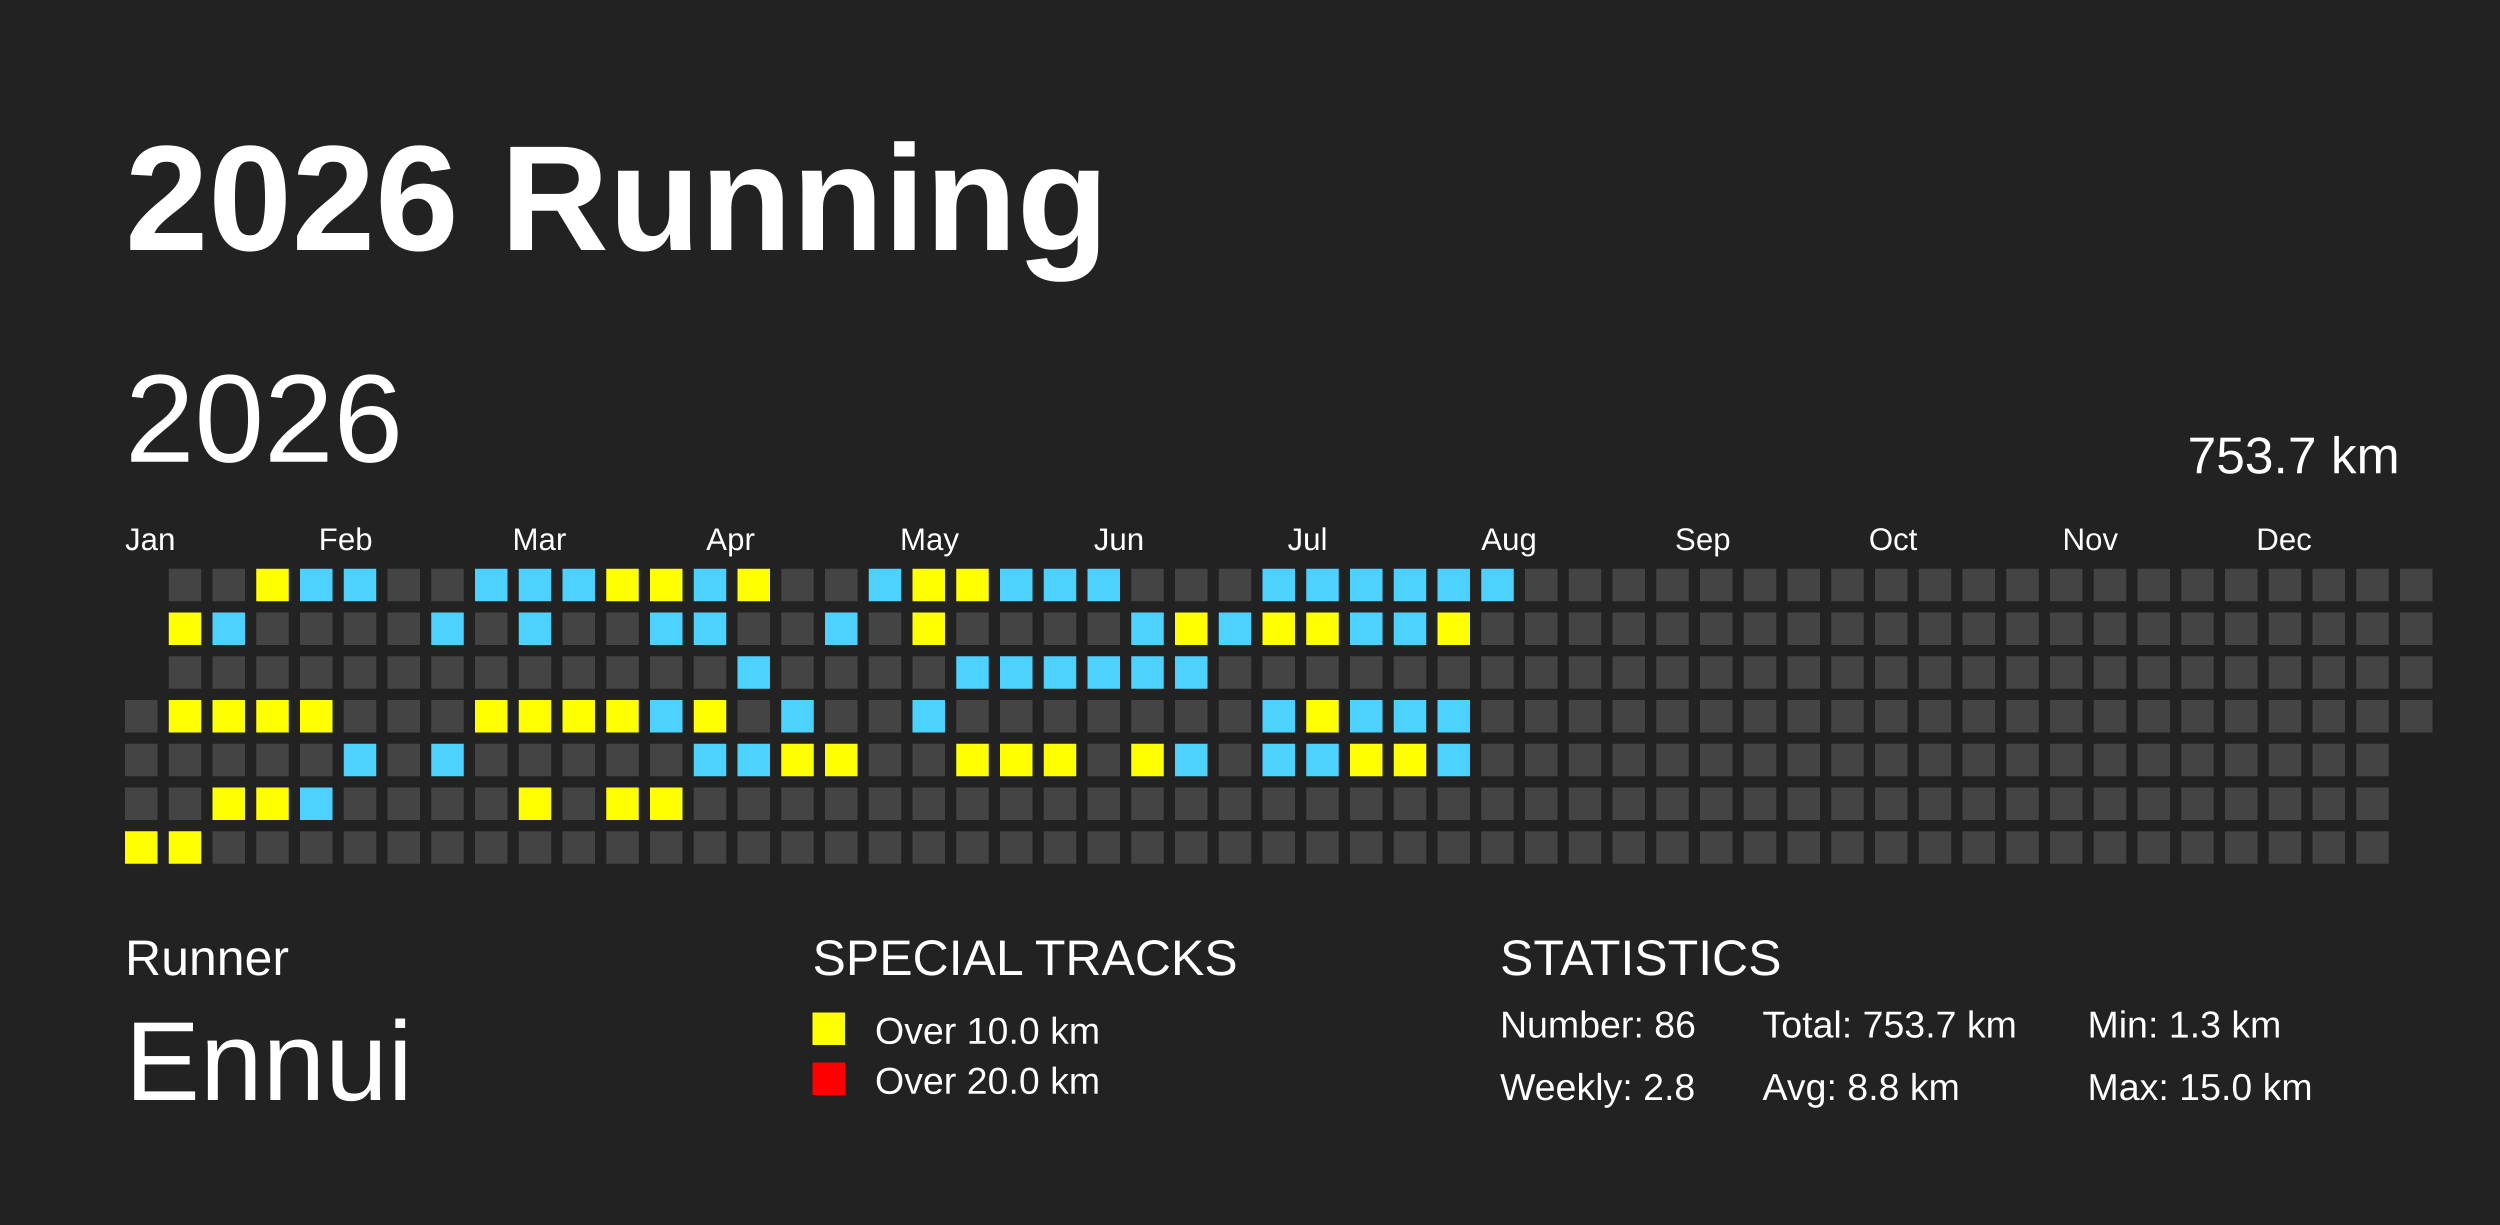
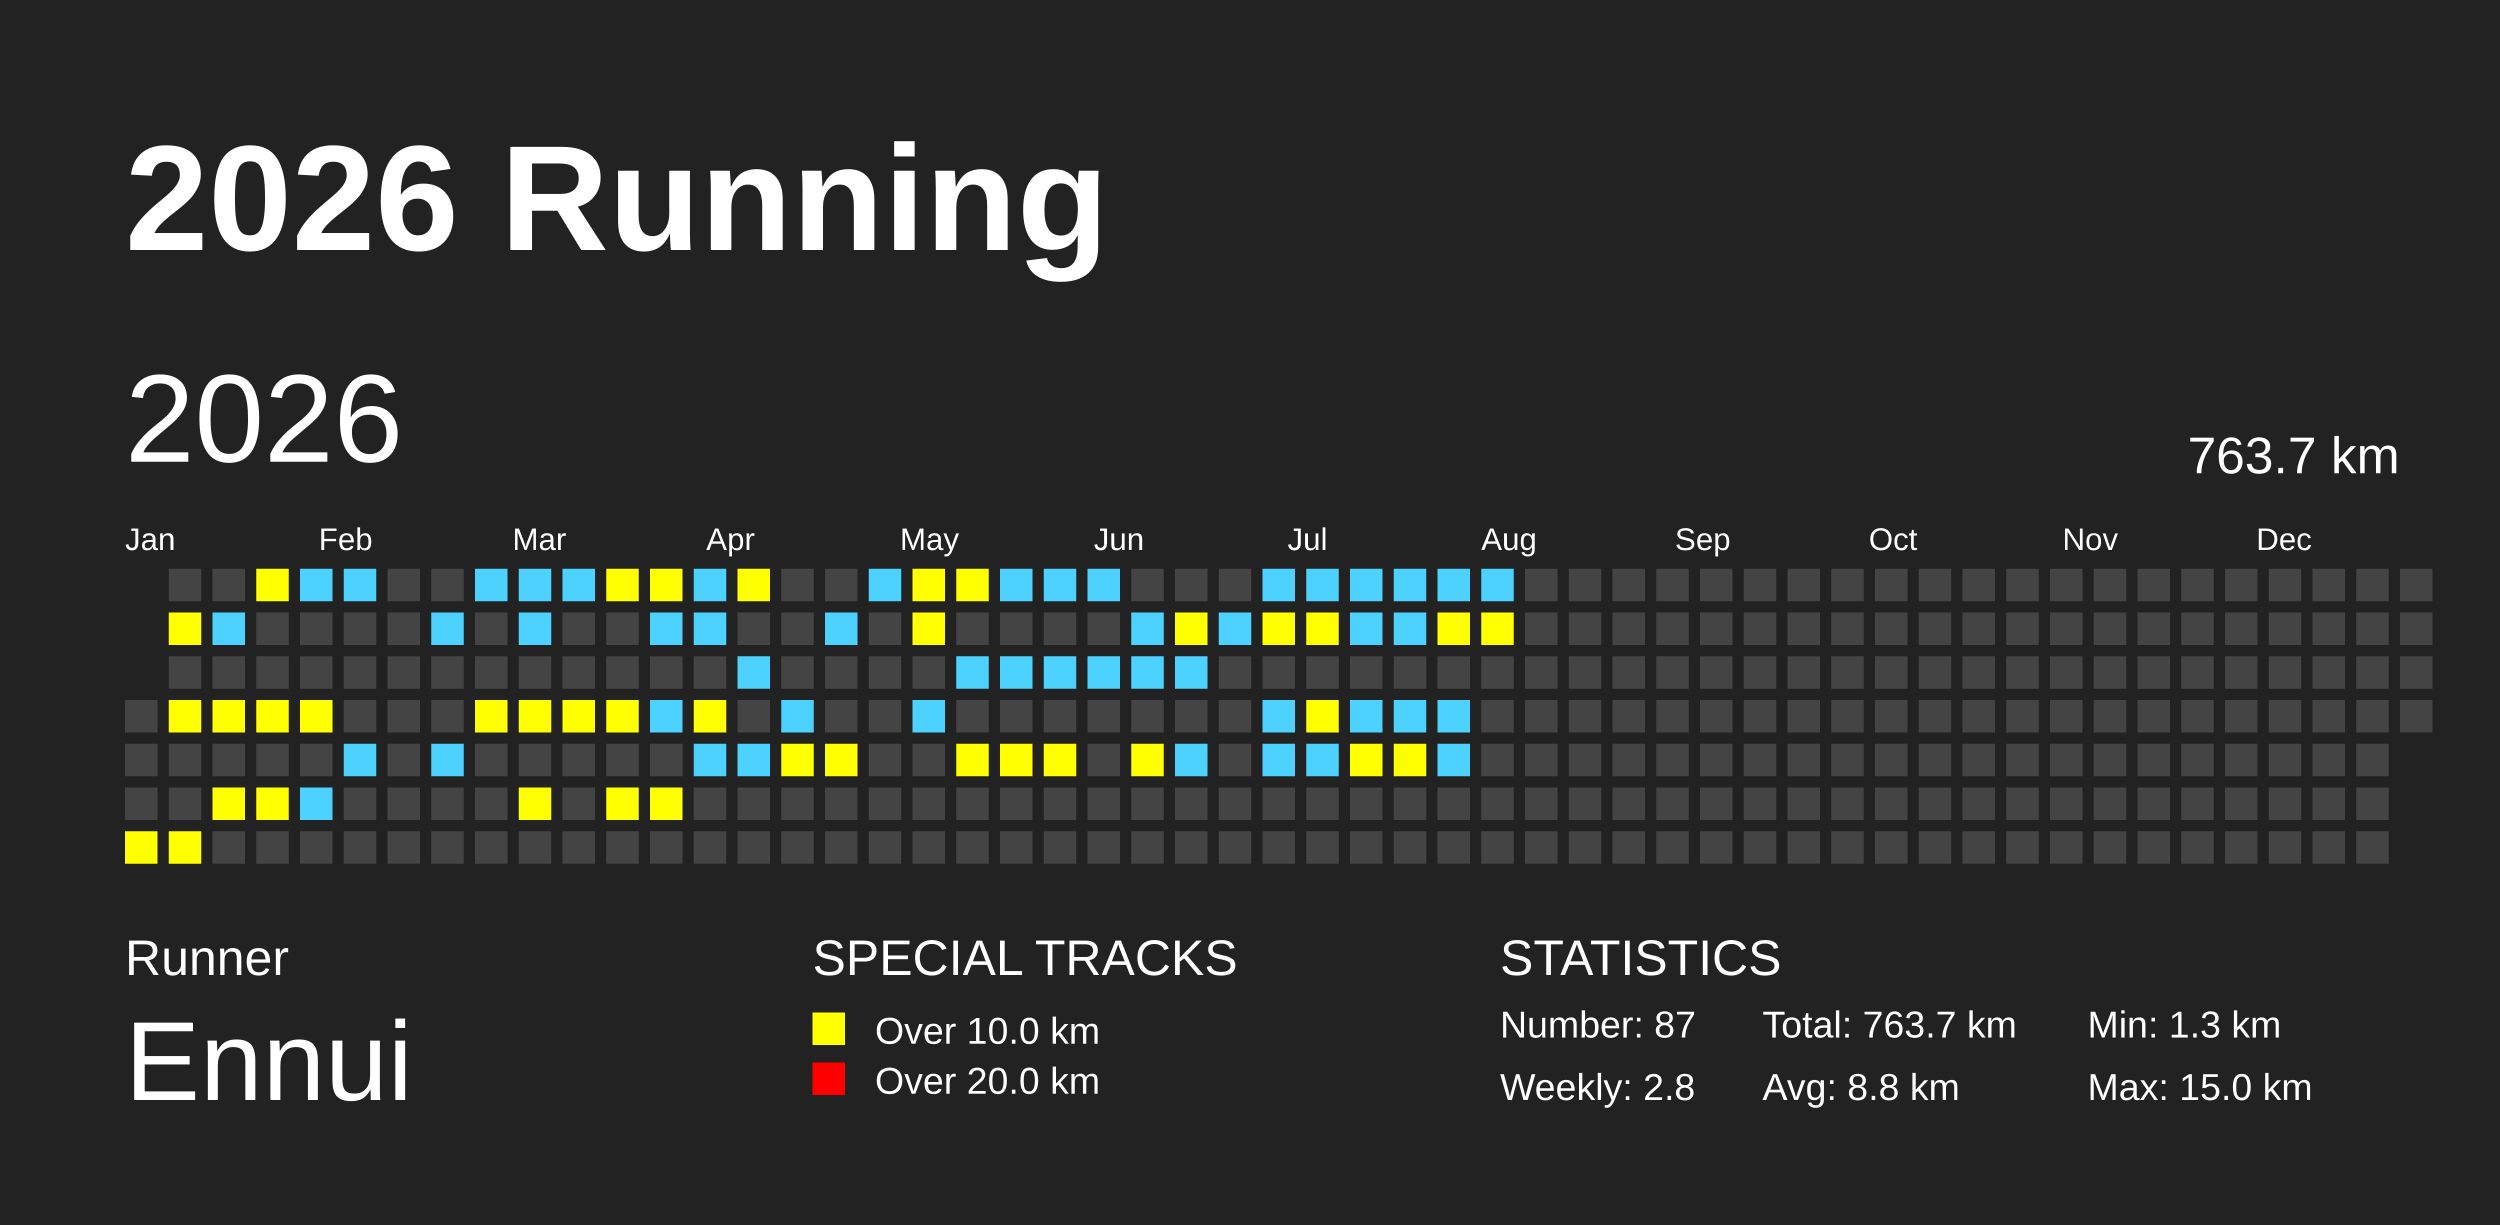
<svg xmlns="http://www.w3.org/2000/svg" baseProfile="full" height="98mm" version="1.1" viewBox="0,0,200,98" width="200mm">
  <defs />
  <rect fill="#222222" height="98" width="200" x="0" y="0" />
  <text fill="#FFFFFF" style="font-size:12px; font-family:Arial; font-weight:bold;" x="10" y="20">2026 Running</text>
  <text fill="#FFFFFF" style="font-size:4px; font-family:Arial" x="10" y="78">Runner</text>
  <text fill="#FFFFFF" style="font-size:9px; font-family:Arial" x="10" y="88">Ennui</text>
  <text fill="#FFFFFF" style="font-size:4px; font-family:Arial" x="65" y="78">SPECIAL TRACKS</text>
  <rect fill="yellow" height="2.6" width="2.6" x="65" y="81" />
  <text fill="#FFFFFF" style="font-size:3px; font-family:Arial" x="70" y="83.5">Over 10.0 km</text>
  <rect fill="red" height="2.6" width="2.6" x="65" y="85" />
  <text fill="#FFFFFF" style="font-size:3px; font-family:Arial" x="70" y="87.5">Over 20.0 km</text>
  <text fill="#FFFFFF" style="font-size:4px; font-family:Arial" x="120" y="78">STATISTICS</text>
-   <text fill="#FFFFFF" style="font-size:3px; font-family:Arial" x="120" y="83">Number: 86</text>
+   <text fill="#FFFFFF" style="font-size:3px; font-family:Arial" x="120" y="83">Number: 87</text>
  <text fill="#FFFFFF" style="font-size:3px; font-family:Arial" x="120" y="88">Weekly: 2.8</text>
-   <text fill="#FFFFFF" style="font-size:3px; font-family:Arial" x="141" y="83">Total: 753.7 km</text>
+   <text fill="#FFFFFF" style="font-size:3px; font-family:Arial" x="141" y="83">Total: 763.7 km</text>
  <text fill="#FFFFFF" style="font-size:3px; font-family:Arial" x="141" y="88">Avg: 8.8 km</text>
  <text fill="#FFFFFF" style="font-size:3px; font-family:Arial" x="167" y="83">Min: 1.3 km</text>
  <text fill="#FFFFFF" style="font-size:3px; font-family:Arial" x="167" y="88">Max: 15.0 km</text>
  <text dominant-baseline="hanging" fill="#FFFFFF" style="font-size:10.0px; font-family:Arial;" x="10" y="30">2026</text>
-   <text dominant-baseline="hanging" fill="#FFFFFF" style="font-size:4.125px; font-family:Arial;" x="175" y="35">753.7 km</text>
+   <text dominant-baseline="hanging" fill="#FFFFFF" style="font-size:4.125px; font-family:Arial;" x="175" y="35">763.7 km</text>
  <text fill="#FFFFFF" style="font-size:2.5px; font-family:Arial" x="10.0" y="44">Jan</text>
  <text fill="#FFFFFF" style="font-size:2.5px; font-family:Arial" x="25.5" y="44">Feb</text>
  <text fill="#FFFFFF" style="font-size:2.5px; font-family:Arial" x="41.0" y="44">Mar</text>
  <text fill="#FFFFFF" style="font-size:2.5px; font-family:Arial" x="56.5" y="44">Apr</text>
  <text fill="#FFFFFF" style="font-size:2.5px; font-family:Arial" x="72.0" y="44">May</text>
  <text fill="#FFFFFF" style="font-size:2.5px; font-family:Arial" x="87.5" y="44">Jun</text>
  <text fill="#FFFFFF" style="font-size:2.5px; font-family:Arial" x="103.0" y="44">Jul</text>
  <text fill="#FFFFFF" style="font-size:2.5px; font-family:Arial" x="118.5" y="44">Aug</text>
  <text fill="#FFFFFF" style="font-size:2.5px; font-family:Arial" x="134.0" y="44">Sep</text>
  <text fill="#FFFFFF" style="font-size:2.5px; font-family:Arial" x="149.5" y="44">Oct</text>
  <text fill="#FFFFFF" style="font-size:2.5px; font-family:Arial" x="165.0" y="44">Nov</text>
  <text fill="#FFFFFF" style="font-size:2.5px; font-family:Arial" x="180.5" y="44">Dec</text>
  <rect fill="#444444" height="2.6" width="2.6" x="10.0" y="56.0" />
  <rect fill="#444444" height="2.6" width="2.6" x="10.0" y="59.5" />
  <rect fill="#444444" height="2.6" width="2.6" x="10.0" y="63.0" />
  <rect fill="yellow" height="2.6" width="2.6" x="10.0" y="66.5" />
  <rect fill="#444444" height="2.6" width="2.6" x="13.5" y="45.5" />
  <rect fill="yellow" height="2.6" width="2.6" x="13.5" y="49.0" />
  <rect fill="#444444" height="2.6" width="2.6" x="13.5" y="52.5" />
  <rect fill="yellow" height="2.6" width="2.6" x="13.5" y="56.0" />
  <rect fill="#444444" height="2.6" width="2.6" x="13.5" y="59.5" />
  <rect fill="#444444" height="2.6" width="2.6" x="13.5" y="63.0" />
  <rect fill="yellow" height="2.6" width="2.6" x="13.5" y="66.5" />
  <rect fill="#444444" height="2.6" width="2.6" x="17.0" y="45.5" />
  <rect fill="#4DD2FF" height="2.6" width="2.6" x="17.0" y="49.0" />
  <rect fill="#444444" height="2.6" width="2.6" x="17.0" y="52.5" />
  <rect fill="yellow" height="2.6" width="2.6" x="17.0" y="56.0" />
  <rect fill="#444444" height="2.6" width="2.6" x="17.0" y="59.5" />
  <rect fill="yellow" height="2.6" width="2.6" x="17.0" y="63.0" />
  <rect fill="#444444" height="2.6" width="2.6" x="17.0" y="66.5" />
  <rect fill="yellow" height="2.6" width="2.6" x="20.5" y="45.5" />
  <rect fill="#444444" height="2.6" width="2.6" x="20.5" y="49.0" />
  <rect fill="#444444" height="2.6" width="2.6" x="20.5" y="52.5" />
  <rect fill="yellow" height="2.6" width="2.6" x="20.5" y="56.0" />
  <rect fill="#444444" height="2.6" width="2.6" x="20.5" y="59.5" />
  <rect fill="yellow" height="2.6" width="2.6" x="20.5" y="63.0" />
  <rect fill="#444444" height="2.6" width="2.6" x="20.5" y="66.5" />
  <rect fill="#4DD2FF" height="2.6" width="2.6" x="24.0" y="45.5" />
  <rect fill="#444444" height="2.6" width="2.6" x="24.0" y="49.0" />
  <rect fill="#444444" height="2.6" width="2.6" x="24.0" y="52.5" />
  <rect fill="yellow" height="2.6" width="2.6" x="24.0" y="56.0" />
  <rect fill="#444444" height="2.6" width="2.6" x="24.0" y="59.5" />
  <rect fill="#4DD2FF" height="2.6" width="2.6" x="24.0" y="63.0" />
  <rect fill="#444444" height="2.6" width="2.6" x="24.0" y="66.5" />
  <rect fill="#4DD2FF" height="2.6" width="2.6" x="27.5" y="45.5" />
  <rect fill="#444444" height="2.6" width="2.6" x="27.5" y="49.0" />
  <rect fill="#444444" height="2.6" width="2.6" x="27.5" y="52.5" />
  <rect fill="#444444" height="2.6" width="2.6" x="27.5" y="56.0" />
  <rect fill="#4DD2FF" height="2.6" width="2.6" x="27.5" y="59.5" />
  <rect fill="#444444" height="2.6" width="2.6" x="27.5" y="63.0" />
  <rect fill="#444444" height="2.6" width="2.6" x="27.5" y="66.5" />
  <rect fill="#444444" height="2.6" width="2.6" x="31.0" y="45.5" />
  <rect fill="#444444" height="2.6" width="2.6" x="31.0" y="49.0" />
  <rect fill="#444444" height="2.6" width="2.6" x="31.0" y="52.5" />
  <rect fill="#444444" height="2.6" width="2.6" x="31.0" y="56.0" />
  <rect fill="#444444" height="2.6" width="2.6" x="31.0" y="59.5" />
  <rect fill="#444444" height="2.6" width="2.6" x="31.0" y="63.0" />
  <rect fill="#444444" height="2.6" width="2.6" x="31.0" y="66.5" />
  <rect fill="#444444" height="2.6" width="2.6" x="34.5" y="45.5" />
  <rect fill="#4DD2FF" height="2.6" width="2.6" x="34.5" y="49.0" />
  <rect fill="#444444" height="2.6" width="2.6" x="34.5" y="52.5" />
  <rect fill="#444444" height="2.6" width="2.6" x="34.5" y="56.0" />
  <rect fill="#4DD2FF" height="2.6" width="2.6" x="34.5" y="59.5" />
  <rect fill="#444444" height="2.6" width="2.6" x="34.5" y="63.0" />
  <rect fill="#444444" height="2.6" width="2.6" x="34.5" y="66.5" />
  <rect fill="#4DD2FF" height="2.6" width="2.6" x="38.0" y="45.5" />
  <rect fill="#444444" height="2.6" width="2.6" x="38.0" y="49.0" />
  <rect fill="#444444" height="2.6" width="2.6" x="38.0" y="52.5" />
  <rect fill="yellow" height="2.6" width="2.6" x="38.0" y="56.0" />
  <rect fill="#444444" height="2.6" width="2.6" x="38.0" y="59.5" />
  <rect fill="#444444" height="2.6" width="2.6" x="38.0" y="63.0" />
  <rect fill="#444444" height="2.6" width="2.6" x="38.0" y="66.5" />
  <rect fill="#4DD2FF" height="2.6" width="2.6" x="41.5" y="45.5" />
  <rect fill="#4DD2FF" height="2.6" width="2.6" x="41.5" y="49.0" />
  <rect fill="#444444" height="2.6" width="2.6" x="41.5" y="52.5" />
  <rect fill="yellow" height="2.6" width="2.6" x="41.5" y="56.0" />
  <rect fill="#444444" height="2.6" width="2.6" x="41.5" y="59.5" />
  <rect fill="yellow" height="2.6" width="2.6" x="41.5" y="63.0" />
  <rect fill="#444444" height="2.6" width="2.6" x="41.5" y="66.5" />
  <rect fill="#4DD2FF" height="2.6" width="2.6" x="45.0" y="45.5" />
  <rect fill="#444444" height="2.6" width="2.6" x="45.0" y="49.0" />
  <rect fill="#444444" height="2.6" width="2.6" x="45.0" y="52.5" />
  <rect fill="yellow" height="2.6" width="2.6" x="45.0" y="56.0" />
  <rect fill="#444444" height="2.6" width="2.6" x="45.0" y="59.5" />
  <rect fill="#444444" height="2.6" width="2.6" x="45.0" y="63.0" />
  <rect fill="#444444" height="2.6" width="2.6" x="45.0" y="66.5" />
  <rect fill="yellow" height="2.6" width="2.6" x="48.5" y="45.5" />
  <rect fill="#444444" height="2.6" width="2.6" x="48.5" y="49.0" />
  <rect fill="#444444" height="2.6" width="2.6" x="48.5" y="52.5" />
  <rect fill="yellow" height="2.6" width="2.6" x="48.5" y="56.0" />
  <rect fill="#444444" height="2.6" width="2.6" x="48.5" y="59.5" />
  <rect fill="yellow" height="2.6" width="2.6" x="48.5" y="63.0" />
  <rect fill="#444444" height="2.6" width="2.6" x="48.5" y="66.5" />
  <rect fill="yellow" height="2.6" width="2.6" x="52.0" y="45.5" />
  <rect fill="#4DD2FF" height="2.6" width="2.6" x="52.0" y="49.0" />
  <rect fill="#444444" height="2.6" width="2.6" x="52.0" y="52.5" />
  <rect fill="#4DD2FF" height="2.6" width="2.6" x="52.0" y="56.0" />
  <rect fill="#444444" height="2.6" width="2.6" x="52.0" y="59.5" />
  <rect fill="yellow" height="2.6" width="2.6" x="52.0" y="63.0" />
  <rect fill="#444444" height="2.6" width="2.6" x="52.0" y="66.5" />
  <rect fill="#4DD2FF" height="2.6" width="2.6" x="55.5" y="45.5" />
  <rect fill="#4DD2FF" height="2.6" width="2.6" x="55.5" y="49.0" />
  <rect fill="#444444" height="2.6" width="2.6" x="55.5" y="52.5" />
  <rect fill="yellow" height="2.6" width="2.6" x="55.5" y="56.0" />
  <rect fill="#4DD2FF" height="2.6" width="2.6" x="55.5" y="59.5" />
  <rect fill="#444444" height="2.6" width="2.6" x="55.5" y="63.0" />
  <rect fill="#444444" height="2.6" width="2.6" x="55.5" y="66.5" />
  <rect fill="yellow" height="2.6" width="2.6" x="59.0" y="45.5" />
  <rect fill="#444444" height="2.6" width="2.6" x="59.0" y="49.0" />
  <rect fill="#4DD2FF" height="2.6" width="2.6" x="59.0" y="52.5" />
  <rect fill="#444444" height="2.6" width="2.6" x="59.0" y="56.0" />
  <rect fill="#4DD2FF" height="2.6" width="2.6" x="59.0" y="59.5" />
  <rect fill="#444444" height="2.6" width="2.6" x="59.0" y="63.0" />
  <rect fill="#444444" height="2.6" width="2.6" x="59.0" y="66.5" />
  <rect fill="#444444" height="2.6" width="2.6" x="62.5" y="45.5" />
  <rect fill="#444444" height="2.6" width="2.6" x="62.5" y="49.0" />
  <rect fill="#444444" height="2.6" width="2.6" x="62.5" y="52.5" />
  <rect fill="#4DD2FF" height="2.6" width="2.6" x="62.5" y="56.0" />
  <rect fill="yellow" height="2.6" width="2.6" x="62.5" y="59.5" />
  <rect fill="#444444" height="2.6" width="2.6" x="62.5" y="63.0" />
  <rect fill="#444444" height="2.6" width="2.6" x="62.5" y="66.5" />
  <rect fill="#444444" height="2.6" width="2.6" x="66.0" y="45.5" />
  <rect fill="#4DD2FF" height="2.6" width="2.6" x="66.0" y="49.0" />
  <rect fill="#444444" height="2.6" width="2.6" x="66.0" y="52.5" />
  <rect fill="#444444" height="2.6" width="2.6" x="66.0" y="56.0" />
  <rect fill="yellow" height="2.6" width="2.6" x="66.0" y="59.5" />
  <rect fill="#444444" height="2.6" width="2.6" x="66.0" y="63.0" />
  <rect fill="#444444" height="2.6" width="2.6" x="66.0" y="66.5" />
  <rect fill="#4DD2FF" height="2.6" width="2.6" x="69.5" y="45.5" />
  <rect fill="#444444" height="2.6" width="2.6" x="69.5" y="49.0" />
  <rect fill="#444444" height="2.6" width="2.6" x="69.5" y="52.5" />
  <rect fill="#444444" height="2.6" width="2.6" x="69.5" y="56.0" />
  <rect fill="#444444" height="2.6" width="2.6" x="69.5" y="59.5" />
  <rect fill="#444444" height="2.6" width="2.6" x="69.5" y="63.0" />
  <rect fill="#444444" height="2.6" width="2.6" x="69.5" y="66.5" />
  <rect fill="yellow" height="2.6" width="2.6" x="73.0" y="45.5" />
  <rect fill="yellow" height="2.6" width="2.6" x="73.0" y="49.0" />
  <rect fill="#444444" height="2.6" width="2.6" x="73.0" y="52.5" />
  <rect fill="#4DD2FF" height="2.6" width="2.6" x="73.0" y="56.0" />
  <rect fill="#444444" height="2.6" width="2.6" x="73.0" y="59.5" />
  <rect fill="#444444" height="2.6" width="2.6" x="73.0" y="63.0" />
  <rect fill="#444444" height="2.6" width="2.6" x="73.0" y="66.5" />
  <rect fill="yellow" height="2.6" width="2.6" x="76.5" y="45.5" />
  <rect fill="#444444" height="2.6" width="2.6" x="76.5" y="49.0" />
  <rect fill="#4DD2FF" height="2.6" width="2.6" x="76.5" y="52.5" />
  <rect fill="#444444" height="2.6" width="2.6" x="76.5" y="56.0" />
  <rect fill="yellow" height="2.6" width="2.6" x="76.5" y="59.5" />
  <rect fill="#444444" height="2.6" width="2.6" x="76.5" y="63.0" />
  <rect fill="#444444" height="2.6" width="2.6" x="76.5" y="66.5" />
  <rect fill="#4DD2FF" height="2.6" width="2.6" x="80.0" y="45.5" />
  <rect fill="#444444" height="2.6" width="2.6" x="80.0" y="49.0" />
  <rect fill="#4DD2FF" height="2.6" width="2.6" x="80.0" y="52.5" />
  <rect fill="#444444" height="2.6" width="2.6" x="80.0" y="56.0" />
  <rect fill="yellow" height="2.6" width="2.6" x="80.0" y="59.5" />
  <rect fill="#444444" height="2.6" width="2.6" x="80.0" y="63.0" />
  <rect fill="#444444" height="2.6" width="2.6" x="80.0" y="66.5" />
  <rect fill="#4DD2FF" height="2.6" width="2.6" x="83.5" y="45.5" />
  <rect fill="#444444" height="2.6" width="2.6" x="83.5" y="49.0" />
  <rect fill="#4DD2FF" height="2.6" width="2.6" x="83.5" y="52.5" />
  <rect fill="#444444" height="2.6" width="2.6" x="83.5" y="56.0" />
  <rect fill="yellow" height="2.6" width="2.6" x="83.5" y="59.5" />
  <rect fill="#444444" height="2.6" width="2.6" x="83.5" y="63.0" />
  <rect fill="#444444" height="2.6" width="2.6" x="83.5" y="66.5" />
  <rect fill="#4DD2FF" height="2.6" width="2.6" x="87.0" y="45.5" />
  <rect fill="#444444" height="2.6" width="2.6" x="87.0" y="49.0" />
  <rect fill="#4DD2FF" height="2.6" width="2.6" x="87.0" y="52.5" />
  <rect fill="#444444" height="2.6" width="2.6" x="87.0" y="56.0" />
  <rect fill="#444444" height="2.6" width="2.6" x="87.0" y="59.5" />
  <rect fill="#444444" height="2.6" width="2.6" x="87.0" y="63.0" />
  <rect fill="#444444" height="2.6" width="2.6" x="87.0" y="66.5" />
  <rect fill="#444444" height="2.6" width="2.6" x="90.5" y="45.5" />
  <rect fill="#4DD2FF" height="2.6" width="2.6" x="90.5" y="49.0" />
  <rect fill="#4DD2FF" height="2.6" width="2.6" x="90.5" y="52.5" />
  <rect fill="#444444" height="2.6" width="2.6" x="90.5" y="56.0" />
  <rect fill="yellow" height="2.6" width="2.6" x="90.5" y="59.5" />
  <rect fill="#444444" height="2.6" width="2.6" x="90.5" y="63.0" />
  <rect fill="#444444" height="2.6" width="2.6" x="90.5" y="66.5" />
  <rect fill="#444444" height="2.6" width="2.6" x="94.0" y="45.5" />
  <rect fill="yellow" height="2.6" width="2.6" x="94.0" y="49.0" />
  <rect fill="#4DD2FF" height="2.6" width="2.6" x="94.0" y="52.5" />
  <rect fill="#444444" height="2.6" width="2.6" x="94.0" y="56.0" />
  <rect fill="#4DD2FF" height="2.6" width="2.6" x="94.0" y="59.5" />
  <rect fill="#444444" height="2.6" width="2.6" x="94.0" y="63.0" />
  <rect fill="#444444" height="2.6" width="2.6" x="94.0" y="66.5" />
  <rect fill="#444444" height="2.6" width="2.6" x="97.5" y="45.5" />
  <rect fill="#4DD2FF" height="2.6" width="2.6" x="97.5" y="49.0" />
  <rect fill="#444444" height="2.6" width="2.6" x="97.5" y="52.5" />
  <rect fill="#444444" height="2.6" width="2.6" x="97.5" y="56.0" />
  <rect fill="#444444" height="2.6" width="2.6" x="97.5" y="59.5" />
  <rect fill="#444444" height="2.6" width="2.6" x="97.5" y="63.0" />
  <rect fill="#444444" height="2.6" width="2.6" x="97.5" y="66.5" />
  <rect fill="#4DD2FF" height="2.6" width="2.6" x="101.0" y="45.5" />
  <rect fill="yellow" height="2.6" width="2.6" x="101.0" y="49.0" />
  <rect fill="#444444" height="2.6" width="2.6" x="101.0" y="52.5" />
  <rect fill="#4DD2FF" height="2.6" width="2.6" x="101.0" y="56.0" />
  <rect fill="#4DD2FF" height="2.6" width="2.6" x="101.0" y="59.5" />
  <rect fill="#444444" height="2.6" width="2.6" x="101.0" y="63.0" />
  <rect fill="#444444" height="2.6" width="2.6" x="101.0" y="66.5" />
  <rect fill="#4DD2FF" height="2.6" width="2.6" x="104.5" y="45.5" />
  <rect fill="yellow" height="2.6" width="2.6" x="104.5" y="49.0" />
  <rect fill="#444444" height="2.6" width="2.6" x="104.5" y="52.5" />
  <rect fill="yellow" height="2.6" width="2.6" x="104.5" y="56.0" />
  <rect fill="#4DD2FF" height="2.6" width="2.6" x="104.5" y="59.5" />
  <rect fill="#444444" height="2.6" width="2.6" x="104.5" y="63.0" />
  <rect fill="#444444" height="2.6" width="2.6" x="104.5" y="66.5" />
  <rect fill="#4DD2FF" height="2.6" width="2.6" x="108.0" y="45.5" />
  <rect fill="#4DD2FF" height="2.6" width="2.6" x="108.0" y="49.0" />
  <rect fill="#444444" height="2.6" width="2.6" x="108.0" y="52.5" />
  <rect fill="#4DD2FF" height="2.6" width="2.6" x="108.0" y="56.0" />
  <rect fill="yellow" height="2.6" width="2.6" x="108.0" y="59.5" />
  <rect fill="#444444" height="2.6" width="2.6" x="108.0" y="63.0" />
  <rect fill="#444444" height="2.6" width="2.6" x="108.0" y="66.5" />
  <rect fill="#4DD2FF" height="2.6" width="2.6" x="111.5" y="45.5" />
  <rect fill="#4DD2FF" height="2.6" width="2.6" x="111.5" y="49.0" />
  <rect fill="#444444" height="2.6" width="2.6" x="111.5" y="52.5" />
  <rect fill="#4DD2FF" height="2.6" width="2.6" x="111.5" y="56.0" />
  <rect fill="yellow" height="2.6" width="2.6" x="111.5" y="59.5" />
  <rect fill="#444444" height="2.6" width="2.6" x="111.5" y="63.0" />
  <rect fill="#444444" height="2.6" width="2.6" x="111.5" y="66.5" />
  <rect fill="#4DD2FF" height="2.6" width="2.6" x="115.0" y="45.5" />
  <rect fill="yellow" height="2.6" width="2.6" x="115.0" y="49.0" />
  <rect fill="#444444" height="2.6" width="2.6" x="115.0" y="52.5" />
  <rect fill="#4DD2FF" height="2.6" width="2.6" x="115.0" y="56.0" />
  <rect fill="#4DD2FF" height="2.6" width="2.6" x="115.0" y="59.5" />
  <rect fill="#444444" height="2.6" width="2.6" x="115.0" y="63.0" />
  <rect fill="#444444" height="2.6" width="2.6" x="115.0" y="66.5" />
  <rect fill="#4DD2FF" height="2.6" width="2.6" x="118.5" y="45.5" />
-   <rect fill="#444444" height="2.6" width="2.6" x="118.5" y="49.0" />
+   <rect fill="yellow" height="2.6" width="2.6" x="118.5" y="49.0" />
  <rect fill="#444444" height="2.6" width="2.6" x="118.5" y="52.5" />
  <rect fill="#444444" height="2.6" width="2.6" x="118.5" y="56.0" />
  <rect fill="#444444" height="2.6" width="2.6" x="118.5" y="59.5" />
  <rect fill="#444444" height="2.6" width="2.6" x="118.5" y="63.0" />
  <rect fill="#444444" height="2.6" width="2.6" x="118.5" y="66.5" />
  <rect fill="#444444" height="2.6" width="2.6" x="122.0" y="45.5" />
  <rect fill="#444444" height="2.6" width="2.6" x="122.0" y="49.0" />
  <rect fill="#444444" height="2.6" width="2.6" x="122.0" y="52.5" />
  <rect fill="#444444" height="2.6" width="2.6" x="122.0" y="56.0" />
  <rect fill="#444444" height="2.6" width="2.6" x="122.0" y="59.5" />
  <rect fill="#444444" height="2.6" width="2.6" x="122.0" y="63.0" />
  <rect fill="#444444" height="2.6" width="2.6" x="122.0" y="66.5" />
  <rect fill="#444444" height="2.6" width="2.6" x="125.5" y="45.5" />
  <rect fill="#444444" height="2.6" width="2.6" x="125.5" y="49.0" />
  <rect fill="#444444" height="2.6" width="2.6" x="125.5" y="52.5" />
  <rect fill="#444444" height="2.6" width="2.6" x="125.5" y="56.0" />
  <rect fill="#444444" height="2.6" width="2.6" x="125.5" y="59.5" />
  <rect fill="#444444" height="2.6" width="2.6" x="125.5" y="63.0" />
  <rect fill="#444444" height="2.6" width="2.6" x="125.5" y="66.5" />
  <rect fill="#444444" height="2.6" width="2.6" x="129.0" y="45.5" />
  <rect fill="#444444" height="2.6" width="2.6" x="129.0" y="49.0" />
  <rect fill="#444444" height="2.6" width="2.6" x="129.0" y="52.5" />
  <rect fill="#444444" height="2.6" width="2.6" x="129.0" y="56.0" />
  <rect fill="#444444" height="2.6" width="2.6" x="129.0" y="59.5" />
  <rect fill="#444444" height="2.6" width="2.6" x="129.0" y="63.0" />
  <rect fill="#444444" height="2.6" width="2.6" x="129.0" y="66.5" />
  <rect fill="#444444" height="2.6" width="2.6" x="132.5" y="45.5" />
  <rect fill="#444444" height="2.6" width="2.6" x="132.5" y="49.0" />
  <rect fill="#444444" height="2.6" width="2.6" x="132.5" y="52.5" />
  <rect fill="#444444" height="2.6" width="2.6" x="132.5" y="56.0" />
  <rect fill="#444444" height="2.6" width="2.6" x="132.5" y="59.5" />
  <rect fill="#444444" height="2.6" width="2.6" x="132.5" y="63.0" />
  <rect fill="#444444" height="2.6" width="2.6" x="132.5" y="66.5" />
  <rect fill="#444444" height="2.6" width="2.6" x="136.0" y="45.5" />
  <rect fill="#444444" height="2.6" width="2.6" x="136.0" y="49.0" />
  <rect fill="#444444" height="2.6" width="2.6" x="136.0" y="52.5" />
  <rect fill="#444444" height="2.6" width="2.6" x="136.0" y="56.0" />
  <rect fill="#444444" height="2.6" width="2.6" x="136.0" y="59.5" />
  <rect fill="#444444" height="2.6" width="2.6" x="136.0" y="63.0" />
  <rect fill="#444444" height="2.6" width="2.6" x="136.0" y="66.5" />
  <rect fill="#444444" height="2.6" width="2.6" x="139.5" y="45.5" />
  <rect fill="#444444" height="2.6" width="2.6" x="139.5" y="49.0" />
  <rect fill="#444444" height="2.6" width="2.6" x="139.5" y="52.5" />
  <rect fill="#444444" height="2.6" width="2.6" x="139.5" y="56.0" />
  <rect fill="#444444" height="2.6" width="2.6" x="139.5" y="59.5" />
  <rect fill="#444444" height="2.6" width="2.6" x="139.5" y="63.0" />
  <rect fill="#444444" height="2.6" width="2.6" x="139.5" y="66.5" />
  <rect fill="#444444" height="2.6" width="2.6" x="143.0" y="45.5" />
  <rect fill="#444444" height="2.6" width="2.6" x="143.0" y="49.0" />
  <rect fill="#444444" height="2.6" width="2.6" x="143.0" y="52.5" />
  <rect fill="#444444" height="2.6" width="2.6" x="143.0" y="56.0" />
  <rect fill="#444444" height="2.6" width="2.6" x="143.0" y="59.5" />
  <rect fill="#444444" height="2.6" width="2.6" x="143.0" y="63.0" />
  <rect fill="#444444" height="2.6" width="2.6" x="143.0" y="66.5" />
  <rect fill="#444444" height="2.6" width="2.6" x="146.5" y="45.5" />
  <rect fill="#444444" height="2.6" width="2.6" x="146.5" y="49.0" />
  <rect fill="#444444" height="2.6" width="2.6" x="146.5" y="52.5" />
  <rect fill="#444444" height="2.6" width="2.6" x="146.5" y="56.0" />
  <rect fill="#444444" height="2.6" width="2.6" x="146.5" y="59.5" />
  <rect fill="#444444" height="2.6" width="2.6" x="146.5" y="63.0" />
  <rect fill="#444444" height="2.6" width="2.6" x="146.5" y="66.5" />
  <rect fill="#444444" height="2.6" width="2.6" x="150.0" y="45.5" />
  <rect fill="#444444" height="2.6" width="2.6" x="150.0" y="49.0" />
  <rect fill="#444444" height="2.6" width="2.6" x="150.0" y="52.5" />
  <rect fill="#444444" height="2.6" width="2.6" x="150.0" y="56.0" />
  <rect fill="#444444" height="2.6" width="2.6" x="150.0" y="59.5" />
  <rect fill="#444444" height="2.6" width="2.6" x="150.0" y="63.0" />
  <rect fill="#444444" height="2.6" width="2.6" x="150.0" y="66.5" />
  <rect fill="#444444" height="2.6" width="2.6" x="153.5" y="45.5" />
  <rect fill="#444444" height="2.6" width="2.6" x="153.5" y="49.0" />
  <rect fill="#444444" height="2.6" width="2.6" x="153.5" y="52.5" />
  <rect fill="#444444" height="2.6" width="2.6" x="153.5" y="56.0" />
  <rect fill="#444444" height="2.6" width="2.6" x="153.5" y="59.5" />
  <rect fill="#444444" height="2.6" width="2.6" x="153.5" y="63.0" />
  <rect fill="#444444" height="2.6" width="2.6" x="153.5" y="66.5" />
  <rect fill="#444444" height="2.6" width="2.6" x="157.0" y="45.5" />
  <rect fill="#444444" height="2.6" width="2.6" x="157.0" y="49.0" />
  <rect fill="#444444" height="2.6" width="2.6" x="157.0" y="52.5" />
  <rect fill="#444444" height="2.6" width="2.6" x="157.0" y="56.0" />
  <rect fill="#444444" height="2.6" width="2.6" x="157.0" y="59.5" />
  <rect fill="#444444" height="2.6" width="2.6" x="157.0" y="63.0" />
  <rect fill="#444444" height="2.6" width="2.6" x="157.0" y="66.5" />
  <rect fill="#444444" height="2.6" width="2.6" x="160.5" y="45.5" />
  <rect fill="#444444" height="2.6" width="2.6" x="160.5" y="49.0" />
  <rect fill="#444444" height="2.6" width="2.6" x="160.5" y="52.5" />
  <rect fill="#444444" height="2.6" width="2.6" x="160.5" y="56.0" />
  <rect fill="#444444" height="2.6" width="2.6" x="160.5" y="59.5" />
  <rect fill="#444444" height="2.6" width="2.6" x="160.5" y="63.0" />
  <rect fill="#444444" height="2.6" width="2.6" x="160.5" y="66.5" />
  <rect fill="#444444" height="2.6" width="2.6" x="164.0" y="45.5" />
  <rect fill="#444444" height="2.6" width="2.6" x="164.0" y="49.0" />
  <rect fill="#444444" height="2.6" width="2.6" x="164.0" y="52.5" />
  <rect fill="#444444" height="2.6" width="2.6" x="164.0" y="56.0" />
  <rect fill="#444444" height="2.6" width="2.6" x="164.0" y="59.5" />
  <rect fill="#444444" height="2.6" width="2.6" x="164.0" y="63.0" />
  <rect fill="#444444" height="2.6" width="2.6" x="164.0" y="66.5" />
  <rect fill="#444444" height="2.6" width="2.6" x="167.5" y="45.5" />
  <rect fill="#444444" height="2.6" width="2.6" x="167.5" y="49.0" />
  <rect fill="#444444" height="2.6" width="2.6" x="167.5" y="52.5" />
  <rect fill="#444444" height="2.6" width="2.6" x="167.5" y="56.0" />
  <rect fill="#444444" height="2.6" width="2.6" x="167.5" y="59.5" />
  <rect fill="#444444" height="2.6" width="2.6" x="167.5" y="63.0" />
  <rect fill="#444444" height="2.6" width="2.6" x="167.5" y="66.5" />
  <rect fill="#444444" height="2.6" width="2.6" x="171.0" y="45.5" />
  <rect fill="#444444" height="2.6" width="2.6" x="171.0" y="49.0" />
  <rect fill="#444444" height="2.6" width="2.6" x="171.0" y="52.5" />
  <rect fill="#444444" height="2.6" width="2.6" x="171.0" y="56.0" />
  <rect fill="#444444" height="2.6" width="2.6" x="171.0" y="59.5" />
  <rect fill="#444444" height="2.6" width="2.6" x="171.0" y="63.0" />
  <rect fill="#444444" height="2.6" width="2.6" x="171.0" y="66.5" />
  <rect fill="#444444" height="2.6" width="2.6" x="174.5" y="45.5" />
  <rect fill="#444444" height="2.6" width="2.6" x="174.5" y="49.0" />
  <rect fill="#444444" height="2.6" width="2.6" x="174.5" y="52.5" />
  <rect fill="#444444" height="2.6" width="2.6" x="174.5" y="56.0" />
  <rect fill="#444444" height="2.6" width="2.6" x="174.5" y="59.5" />
  <rect fill="#444444" height="2.6" width="2.6" x="174.5" y="63.0" />
  <rect fill="#444444" height="2.6" width="2.6" x="174.5" y="66.5" />
  <rect fill="#444444" height="2.6" width="2.6" x="178.0" y="45.5" />
  <rect fill="#444444" height="2.6" width="2.6" x="178.0" y="49.0" />
  <rect fill="#444444" height="2.6" width="2.6" x="178.0" y="52.5" />
  <rect fill="#444444" height="2.6" width="2.6" x="178.0" y="56.0" />
  <rect fill="#444444" height="2.6" width="2.6" x="178.0" y="59.5" />
  <rect fill="#444444" height="2.6" width="2.6" x="178.0" y="63.0" />
  <rect fill="#444444" height="2.6" width="2.6" x="178.0" y="66.5" />
  <rect fill="#444444" height="2.6" width="2.6" x="181.5" y="45.5" />
  <rect fill="#444444" height="2.6" width="2.6" x="181.5" y="49.0" />
  <rect fill="#444444" height="2.6" width="2.6" x="181.5" y="52.5" />
  <rect fill="#444444" height="2.6" width="2.6" x="181.5" y="56.0" />
  <rect fill="#444444" height="2.6" width="2.6" x="181.5" y="59.5" />
  <rect fill="#444444" height="2.6" width="2.6" x="181.5" y="63.0" />
  <rect fill="#444444" height="2.6" width="2.6" x="181.5" y="66.5" />
  <rect fill="#444444" height="2.6" width="2.6" x="185.0" y="45.5" />
  <rect fill="#444444" height="2.6" width="2.6" x="185.0" y="49.0" />
  <rect fill="#444444" height="2.6" width="2.6" x="185.0" y="52.5" />
  <rect fill="#444444" height="2.6" width="2.6" x="185.0" y="56.0" />
  <rect fill="#444444" height="2.6" width="2.6" x="185.0" y="59.5" />
  <rect fill="#444444" height="2.6" width="2.6" x="185.0" y="63.0" />
  <rect fill="#444444" height="2.6" width="2.6" x="185.0" y="66.5" />
  <rect fill="#444444" height="2.6" width="2.6" x="188.5" y="45.5" />
  <rect fill="#444444" height="2.6" width="2.6" x="188.5" y="49.0" />
  <rect fill="#444444" height="2.6" width="2.6" x="188.5" y="52.5" />
  <rect fill="#444444" height="2.6" width="2.6" x="188.5" y="56.0" />
  <rect fill="#444444" height="2.6" width="2.6" x="188.5" y="59.5" />
  <rect fill="#444444" height="2.6" width="2.6" x="188.5" y="63.0" />
  <rect fill="#444444" height="2.6" width="2.6" x="188.5" y="66.5" />
  <rect fill="#444444" height="2.6" width="2.6" x="192.0" y="45.5" />
  <rect fill="#444444" height="2.6" width="2.6" x="192.0" y="49.0" />
  <rect fill="#444444" height="2.6" width="2.6" x="192.0" y="52.5" />
  <rect fill="#444444" height="2.6" width="2.6" x="192.0" y="56.0" />
</svg>
